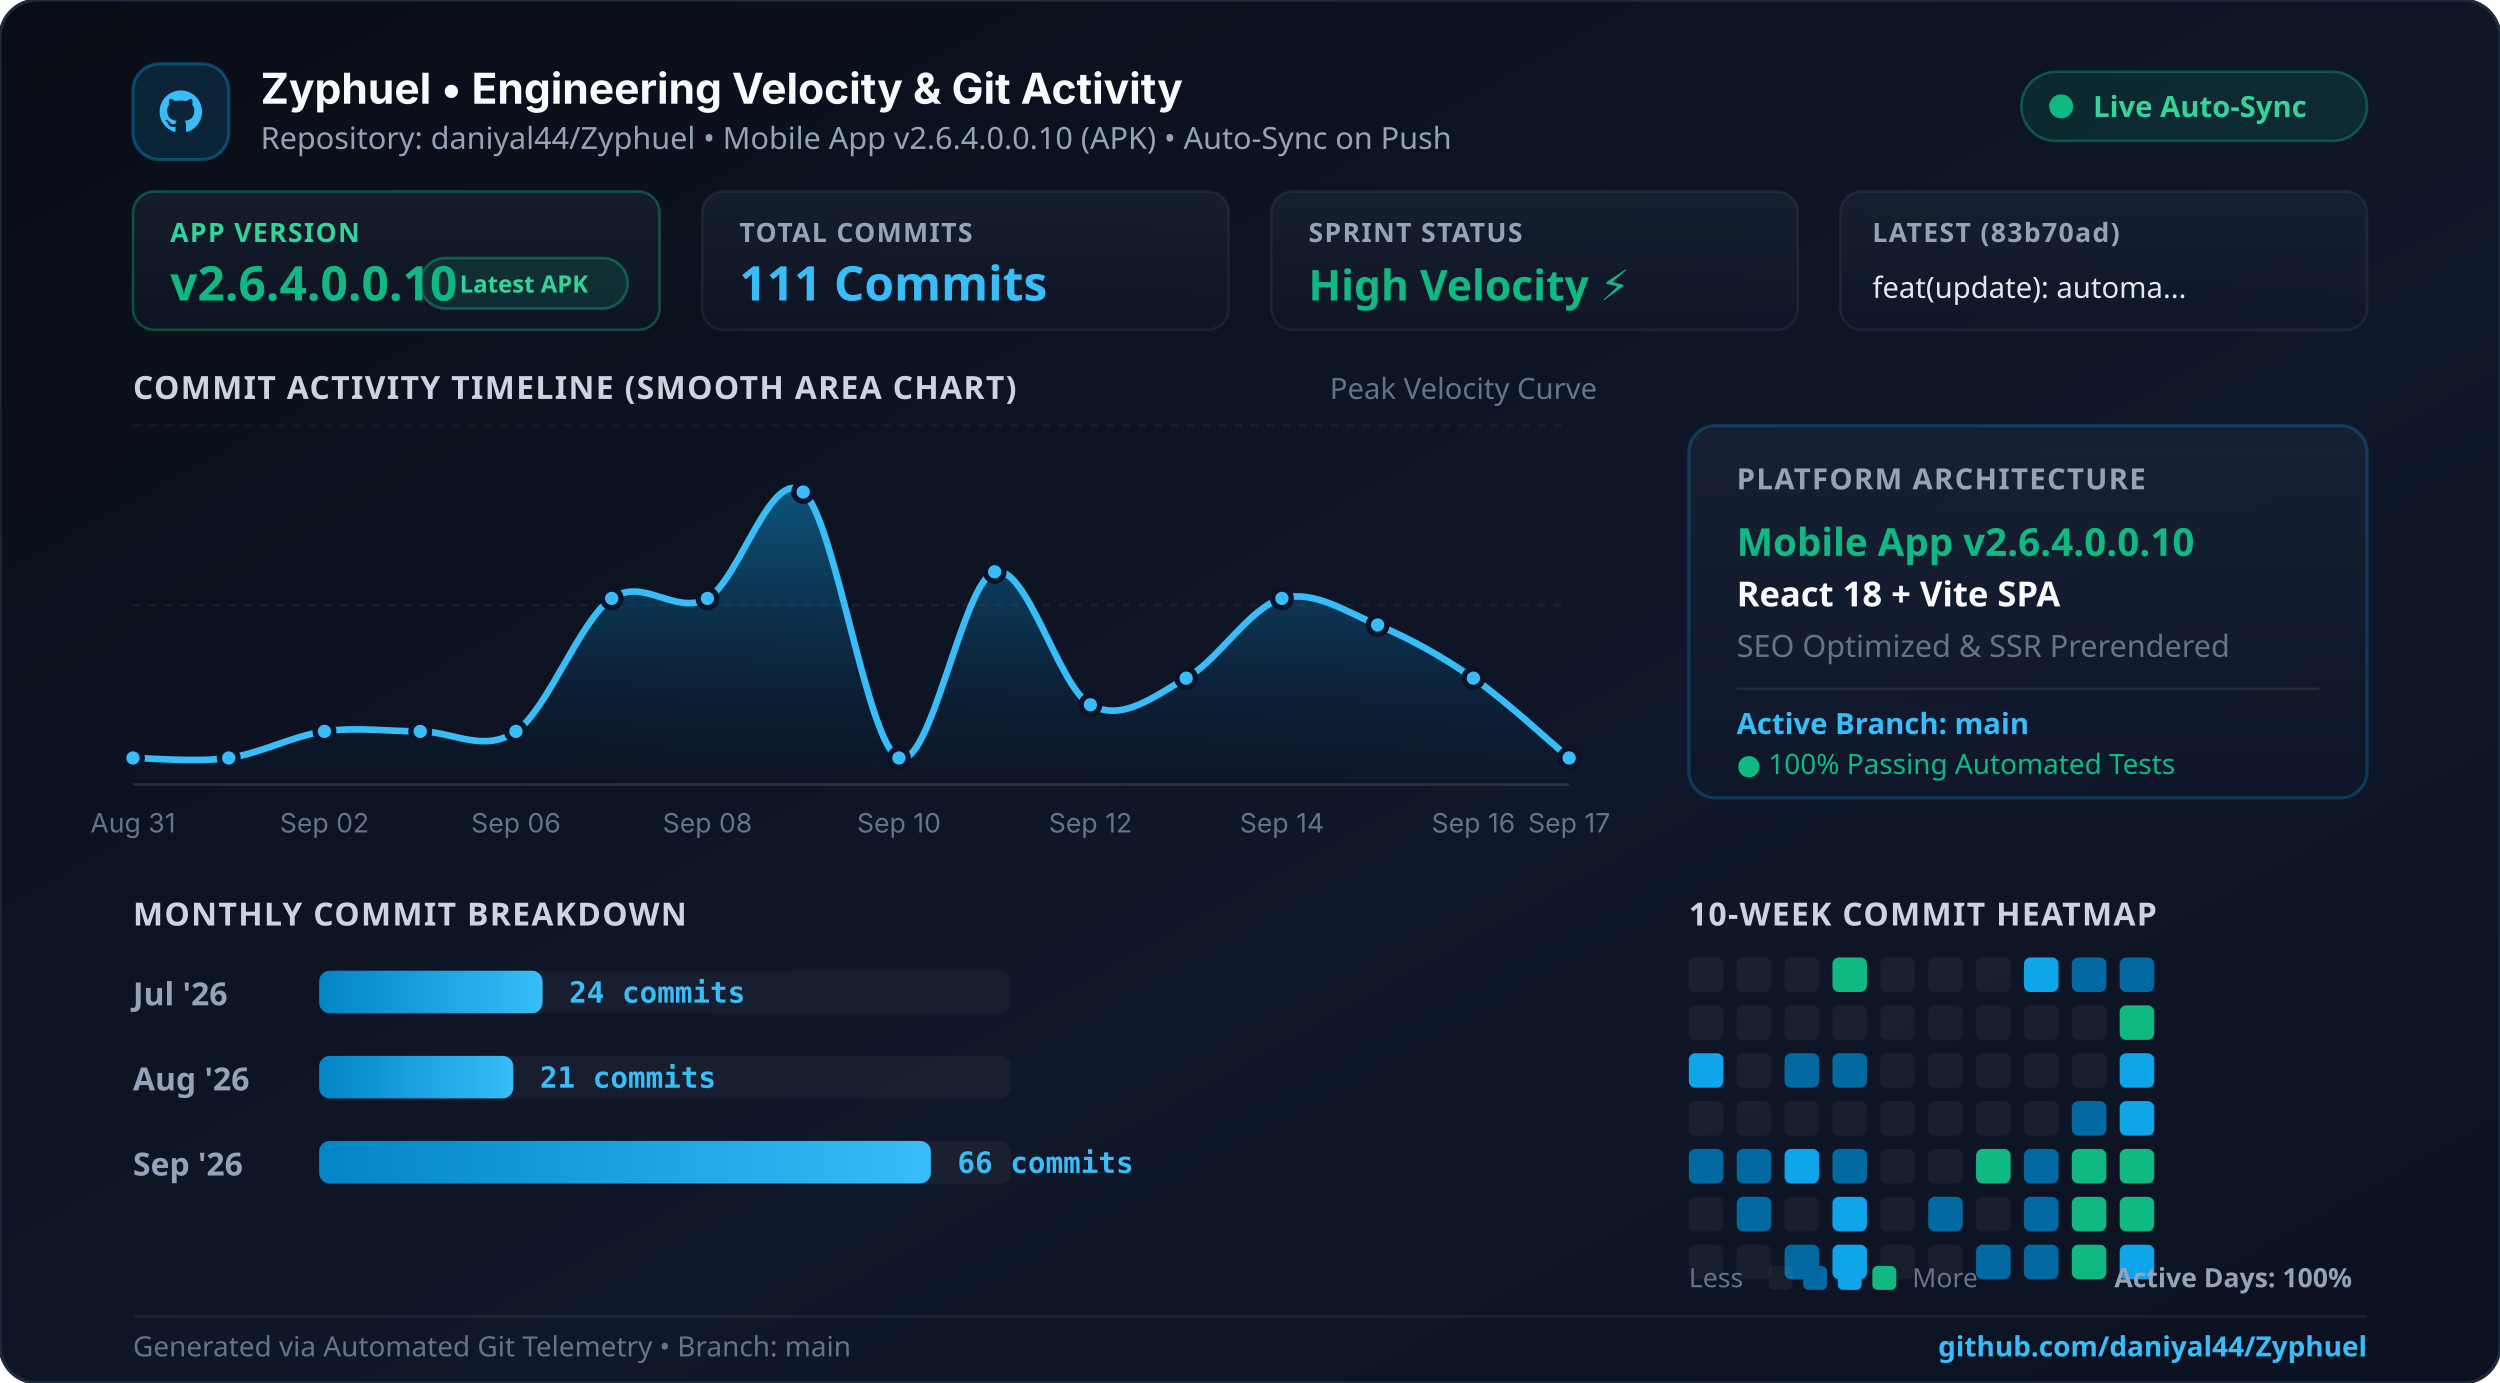
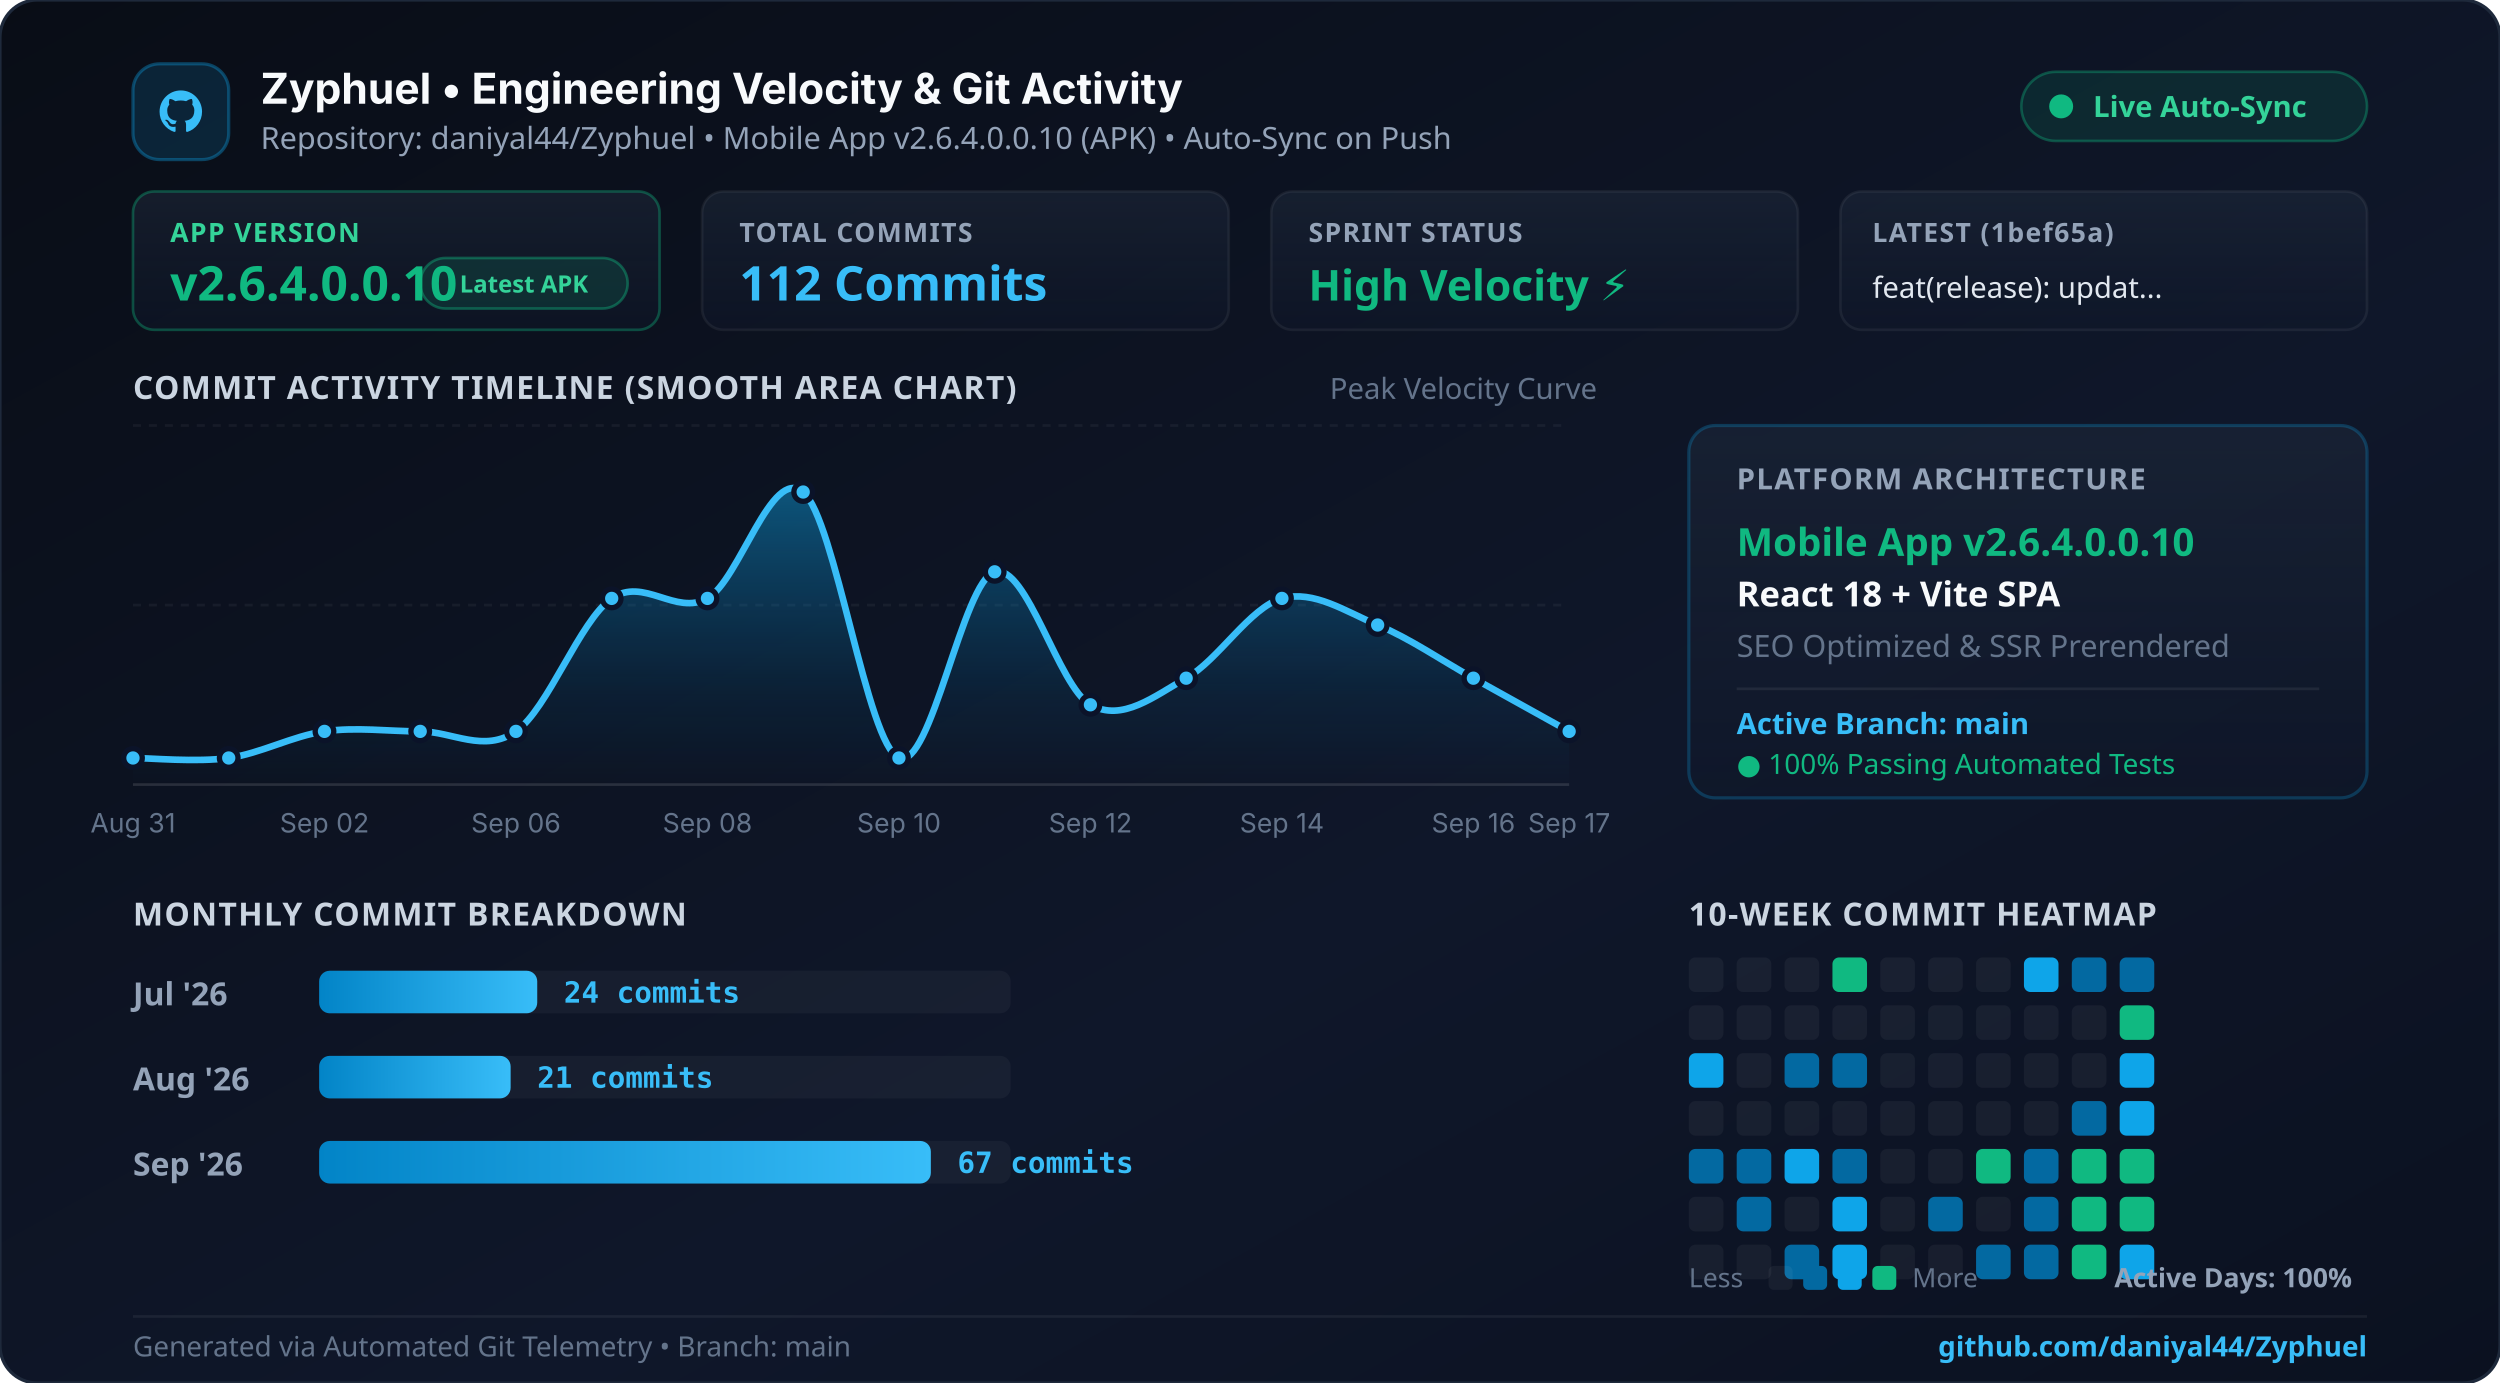
<svg xmlns="http://www.w3.org/2000/svg" width="940" height="520" viewBox="0 0 940 520" fill="none">
  <defs>
    <linearGradient id="bgGrad" x1="0%" y1="0%" x2="100%" y2="100%">
      <stop offset="0%" stop-color="#090d16" />
      <stop offset="60%" stop-color="#0f172a" />
      <stop offset="100%" stop-color="#0b1120" />
    </linearGradient>
    <linearGradient id="cardGrad" x1="0%" y1="0%" x2="0%" y2="100%">
      <stop offset="0%" stop-color="rgba(30, 41, 59, 0.55)" />
      <stop offset="100%" stop-color="rgba(15, 23, 42, 0.45)" />
    </linearGradient>
    <linearGradient id="areaGrad" x1="0%" y1="0%" x2="0%" y2="100%">
      <stop offset="0%" stop-color="#0ea5e9" stop-opacity="0.45" />
      <stop offset="70%" stop-color="#0284c7" stop-opacity="0.1" />
      <stop offset="100%" stop-color="#0284c7" stop-opacity="0.0" />
    </linearGradient>
    <linearGradient id="cyanGrad" x1="0%" y1="0%" x2="100%" y2="0%">
      <stop offset="0%" stop-color="#0284c7" />
      <stop offset="100%" stop-color="#38bdf8" />
    </linearGradient>
    <linearGradient id="topGlow" x1="0%" y1="0%" x2="100%" y2="0%">
      <stop offset="0%" stop-color="#0284c7" stop-opacity="0" />
      <stop offset="40%" stop-color="#38bdf8" stop-opacity="0.9" />
      <stop offset="70%" stop-color="#10b981" stop-opacity="0.8" />
      <stop offset="100%" stop-color="#10b981" stop-opacity="0" />
    </linearGradient>
  </defs>
  <rect width="940" height="520" rx="14" fill="url(#bgGrad)" stroke="#1e293b" stroke-width="1.2" />
  <line x1="60" y1="1.5" x2="880" y2="1.5" stroke="url(#topGlow)" stroke-width="2.5" />
  <g transform="translate(50, 24)">
    <rect width="36" height="36" rx="10" fill="rgba(14, 165, 233, 0.15)" stroke="rgba(14, 165, 233, 0.35)" stroke-width="1.2" />
    <path d="M18 10 C13.58 10 10 13.58 10 18 C10 21.54 12.29 24.53 15.47 25.59 C15.87 25.66 16.02 25.42 16.02 25.21 C16.02 25.02 16.01 24.39 16.01 23.63 C13.79 24.11 13.32 22.68 13.32 22.68 C12.95 21.76 12.43 21.51 12.43 21.51 C11.71 21.01 12.49 21.02 12.49 21.02 C13.28 21.08 13.7 21.84 13.7 21.84 C14.41 23.05 15.56 22.7 16.01 22.5 C16.08 21.99 16.29 21.63 16.51 21.43 C14.73 21.23 12.87 20.54 12.87 17.48 C12.87 16.61 13.18 15.9 13.69 15.34 C13.61 15.14 13.33 14.33 13.77 13.23 C13.77 13.23 14.44 13.01 15.97 14.05 C16.61 13.87 17.29 13.78 17.97 13.78 C18.65 13.78 19.33 13.87 19.97 14.05 C21.5 13.01 22.17 13.23 22.17 13.23 C22.61 14.33 22.33 15.14 22.25 15.34 C22.77 15.9 23.07 16.61 23.07 17.48 C23.07 20.55 21.2 21.23 19.42 21.43 C19.7 21.68 19.96 22.16 19.96 22.9 C19.96 23.95 19.95 24.8 19.95 25.21 C19.95 25.42 20.1 25.67 20.5 25.59 C23.68 24.53 25.97 21.54 25.97 18 C25.97 13.58 22.39 10 18 10 Z" fill="#38bdf8" />
    <text x="48" y="15" fill="#f8fafc" font-family="system-ui, -apple-system, sans-serif" font-size="16" font-weight="700">Zyphuel • Engineering Velocity &amp; Git Activity</text>
    <text x="48" y="32" fill="#94a3b8" font-family="system-ui, sans-serif" font-size="11.5">Repository: daniyal44/Zyphuel • Mobile App v2.6.4.0.0.10 (APK) • Auto-Sync on Push</text>
    <rect x="710" y="3" width="130" height="26" rx="13" fill="rgba(16, 185, 129, 0.12)" stroke="rgba(16, 185, 129, 0.35)" stroke-width="1" />
    <circle cx="725" cy="16" r="4.5" fill="#10b981" />
    <text x="737" y="20" fill="#34d399" font-family="system-ui, sans-serif" font-size="11" font-weight="700">Live Auto-Sync</text>
  </g>
  <g transform="translate(50, 72)">
    <rect x="0" y="0" width="198" height="52" rx="8" fill="url(#cardGrad)" stroke="rgba(16, 185, 129, 0.35)" />
    <text x="14" y="19" fill="#34d399" font-family="system-ui, sans-serif" font-size="10" font-weight="700" letter-spacing="0.5">APP VERSION</text>
    <text x="14" y="41" fill="#10b981" font-family="system-ui, sans-serif" font-size="18" font-weight="800">v2.6.4.0.0.10</text>
    <rect x="108" y="25" width="78" height="19" rx="9.5" fill="rgba(16, 185, 129, 0.15)" stroke="rgba(16, 185, 129, 0.4)" stroke-width="1" />
    <text x="147" y="38" fill="#34d399" font-family="system-ui, sans-serif" font-size="9" font-weight="700" text-anchor="middle">Latest APK</text>
    <rect x="214" y="0" width="198" height="52" rx="8" fill="url(#cardGrad)" stroke="rgba(255,255,255,0.06)" />
    <text x="228" y="19" fill="#94a3b8" font-family="system-ui, sans-serif" font-size="10" font-weight="700" letter-spacing="0.5">TOTAL COMMITS</text>
-     <text x="228" y="41" fill="#38bdf8" font-family="system-ui, sans-serif" font-size="18" font-weight="800">111 Commits</text>
+     <text x="228" y="41" fill="#38bdf8" font-family="system-ui, sans-serif" font-size="18" font-weight="800">112 Commits</text>
    <rect x="428" y="0" width="198" height="52" rx="8" fill="url(#cardGrad)" stroke="rgba(255,255,255,0.06)" />
    <text x="442" y="19" fill="#94a3b8" font-family="system-ui, sans-serif" font-size="10" font-weight="700" letter-spacing="0.5">SPRINT STATUS</text>
    <text x="442" y="41" fill="#10b981" font-family="system-ui, sans-serif" font-size="16" font-weight="800">High Velocity ⚡</text>
    <rect x="642" y="0" width="198" height="52" rx="8" fill="url(#cardGrad)" stroke="rgba(255,255,255,0.06)" />
-     <text x="654" y="19" fill="#94a3b8" font-family="system-ui, sans-serif" font-size="10" font-weight="700" letter-spacing="0.5">LATEST (83b70ad)</text>
-     <text x="654" y="40" fill="#e2e8f0" font-family="system-ui, sans-serif" font-size="11" font-weight="500">feat(update): automa...</text>
+     <text x="654" y="19" fill="#94a3b8" font-family="system-ui, sans-serif" font-size="10" font-weight="700" letter-spacing="0.5">LATEST (1bef65a)</text>
+     <text x="654" y="40" fill="#e2e8f0" font-family="system-ui, sans-serif" font-size="11" font-weight="500">feat(release): updat...</text>
  </g>
  <text x="50" y="150" fill="#cbd5e1" font-family="system-ui, sans-serif" font-size="12" font-weight="700" letter-spacing="0.5">COMMIT ACTIVITY TIMELINE (SMOOTH AREA CHART)</text>
  <text x="500" y="150" fill="#64748b" font-family="system-ui, sans-serif" font-size="11">Peak Velocity Curve</text>
  <line x1="50" y1="160" x2="590" y2="160" stroke="rgba(255,255,255,0.05)" stroke-dasharray="3 3" />
  <line x1="50" y1="227.5" x2="590" y2="227.5" stroke="rgba(255,255,255,0.05)" stroke-dasharray="3 3" />
  <line x1="50" y1="295" x2="590" y2="295" stroke="rgba(255,255,255,0.12)" />
-   <path d="M 50.0 285.0 C 56.0 285.0, 74.0 286.7, 86.0 285.0 C 98.0 283.3, 110.0 276.7, 122.0 275.0 C 134.0 273.3, 146.0 275.0, 158.0 275.0 C 170.0 275.0, 182.0 283.3, 194.0 275.0 C 206.0 266.7, 218.0 233.3, 230.0 225.0 C 242.0 216.7, 254.0 231.7, 266.0 225.0 C 278.0 218.3, 290.0 175.0, 302.0 185.0 C 314.0 195.0, 326.0 280.0, 338.0 285.0 C 350.0 290.0, 362.0 218.3, 374.0 215.0 C 386.0 211.7, 398.0 258.3, 410.0 265.0 C 422.0 271.7, 434.0 261.7, 446.0 255.0 C 458.0 248.3, 470.0 228.3, 482.0 225.0 C 494.0 221.7, 506.0 230.0, 518.0 235.0 C 530.0 240.0, 542.0 246.7, 554.0 255.0 C 566.0 263.3, 584.0 280.0, 590.0 285.0 L 590.0 295.0 L 50.0 295.0 Z" fill="url(#areaGrad)" />
-   <path d="M 50.0 285.0 C 56.0 285.0, 74.0 286.7, 86.0 285.0 C 98.0 283.3, 110.0 276.7, 122.0 275.0 C 134.0 273.3, 146.0 275.0, 158.0 275.0 C 170.0 275.0, 182.0 283.3, 194.0 275.0 C 206.0 266.7, 218.0 233.3, 230.0 225.0 C 242.0 216.7, 254.0 231.7, 266.0 225.0 C 278.0 218.3, 290.0 175.0, 302.0 185.0 C 314.0 195.0, 326.0 280.0, 338.0 285.0 C 350.0 290.0, 362.0 218.3, 374.0 215.0 C 386.0 211.7, 398.0 258.3, 410.0 265.0 C 422.0 271.7, 434.0 261.7, 446.0 255.0 C 458.0 248.3, 470.0 228.3, 482.0 225.0 C 494.0 221.7, 506.0 230.0, 518.0 235.0 C 530.0 240.0, 542.0 246.7, 554.0 255.0 C 566.0 263.3, 584.0 280.0, 590.0 285.0" fill="none" stroke="#38bdf8" stroke-width="2.5" stroke-linecap="round" />
+   <path d="M 50.0 285.0 C 56.0 285.0, 74.0 286.7, 86.0 285.0 C 98.0 283.3, 110.0 276.7, 122.0 275.0 C 134.0 273.3, 146.0 275.0, 158.0 275.0 C 170.0 275.0, 182.0 283.3, 194.0 275.0 C 206.0 266.7, 218.0 233.3, 230.0 225.0 C 242.0 216.7, 254.0 231.7, 266.0 225.0 C 278.0 218.3, 290.0 175.0, 302.0 185.0 C 314.0 195.0, 326.0 280.0, 338.0 285.0 C 350.0 290.0, 362.0 218.3, 374.0 215.0 C 386.0 211.7, 398.0 258.3, 410.0 265.0 C 422.0 271.7, 434.0 261.7, 446.0 255.0 C 458.0 248.3, 470.0 228.3, 482.0 225.0 C 494.0 221.7, 506.0 230.0, 518.0 235.0 C 530.0 240.0, 542.0 248.3, 554.0 255.0 C 566.0 261.7, 584.0 271.7, 590.0 275.0 L 590.0 295.0 L 50.0 295.0 Z" fill="url(#areaGrad)" />
+   <path d="M 50.0 285.0 C 56.0 285.0, 74.0 286.7, 86.0 285.0 C 98.0 283.3, 110.0 276.7, 122.0 275.0 C 134.0 273.3, 146.0 275.0, 158.0 275.0 C 170.0 275.0, 182.0 283.3, 194.0 275.0 C 206.0 266.7, 218.0 233.3, 230.0 225.0 C 242.0 216.7, 254.0 231.7, 266.0 225.0 C 278.0 218.3, 290.0 175.0, 302.0 185.0 C 314.0 195.0, 326.0 280.0, 338.0 285.0 C 350.0 290.0, 362.0 218.3, 374.0 215.0 C 386.0 211.7, 398.0 258.3, 410.0 265.0 C 422.0 271.7, 434.0 261.7, 446.0 255.0 C 458.0 248.3, 470.0 228.3, 482.0 225.0 C 494.0 221.7, 506.0 230.0, 518.0 235.0 C 530.0 240.0, 542.0 248.3, 554.0 255.0 C 566.0 261.7, 584.0 271.7, 590.0 275.0" fill="none" stroke="#38bdf8" stroke-width="2.5" stroke-linecap="round" />
  <circle cx="50.0" cy="285.0" r="3.5" fill="#38bdf8" stroke="#0b1329" stroke-width="2" />
  <text x="50.0" y="313" fill="#64748b" font-family="system-ui, -apple-system, sans-serif" font-size="10" text-anchor="middle">Aug 31</text>
  <circle cx="86.0" cy="285.0" r="3.5" fill="#38bdf8" stroke="#0b1329" stroke-width="2" />
  <circle cx="122.0" cy="275.0" r="3.5" fill="#38bdf8" stroke="#0b1329" stroke-width="2" />
  <text x="122.0" y="313" fill="#64748b" font-family="system-ui, -apple-system, sans-serif" font-size="10" text-anchor="middle">Sep 02</text>
  <circle cx="158.0" cy="275.0" r="3.5" fill="#38bdf8" stroke="#0b1329" stroke-width="2" />
  <circle cx="194.0" cy="275.0" r="3.5" fill="#38bdf8" stroke="#0b1329" stroke-width="2" />
  <text x="194.0" y="313" fill="#64748b" font-family="system-ui, -apple-system, sans-serif" font-size="10" text-anchor="middle">Sep 06</text>
  <circle cx="230.0" cy="225.0" r="3.5" fill="#38bdf8" stroke="#0b1329" stroke-width="2" />
  <circle cx="266.0" cy="225.0" r="3.5" fill="#38bdf8" stroke="#0b1329" stroke-width="2" />
  <text x="266.0" y="313" fill="#64748b" font-family="system-ui, -apple-system, sans-serif" font-size="10" text-anchor="middle">Sep 08</text>
  <circle cx="302.0" cy="185.0" r="3.5" fill="#38bdf8" stroke="#0b1329" stroke-width="2" />
  <circle cx="338.0" cy="285.0" r="3.5" fill="#38bdf8" stroke="#0b1329" stroke-width="2" />
  <text x="338.0" y="313" fill="#64748b" font-family="system-ui, -apple-system, sans-serif" font-size="10" text-anchor="middle">Sep 10</text>
  <circle cx="374.0" cy="215.0" r="3.5" fill="#38bdf8" stroke="#0b1329" stroke-width="2" />
  <circle cx="410.0" cy="265.0" r="3.5" fill="#38bdf8" stroke="#0b1329" stroke-width="2" />
  <text x="410.0" y="313" fill="#64748b" font-family="system-ui, -apple-system, sans-serif" font-size="10" text-anchor="middle">Sep 12</text>
  <circle cx="446.0" cy="255.0" r="3.5" fill="#38bdf8" stroke="#0b1329" stroke-width="2" />
  <circle cx="482.0" cy="225.0" r="3.5" fill="#38bdf8" stroke="#0b1329" stroke-width="2" />
  <text x="482.0" y="313" fill="#64748b" font-family="system-ui, -apple-system, sans-serif" font-size="10" text-anchor="middle">Sep 14</text>
  <circle cx="518.0" cy="235.0" r="3.5" fill="#38bdf8" stroke="#0b1329" stroke-width="2" />
  <circle cx="554.0" cy="255.0" r="3.5" fill="#38bdf8" stroke="#0b1329" stroke-width="2" />
  <text x="554.0" y="313" fill="#64748b" font-family="system-ui, -apple-system, sans-serif" font-size="10" text-anchor="middle">Sep 16</text>
-   <circle cx="590.0" cy="285.0" r="3.5" fill="#38bdf8" stroke="#0b1329" stroke-width="2" />
+   <circle cx="590.0" cy="275.0" r="3.5" fill="#38bdf8" stroke="#0b1329" stroke-width="2" />
  <text x="590.0" y="313" fill="#64748b" font-family="system-ui, -apple-system, sans-serif" font-size="10" text-anchor="middle">Sep 17</text>
  <g transform="translate(635, 160)">
    <rect width="255" height="140" rx="10" fill="url(#cardGrad)" stroke="rgba(14, 165, 233, 0.25)" stroke-width="1.2" />
    <text x="18" y="24" fill="#94a3b8" font-family="system-ui, sans-serif" font-size="11" font-weight="700" letter-spacing="0.5">PLATFORM ARCHITECTURE</text>
    <text x="18" y="49" fill="#10b981" font-family="system-ui, sans-serif" font-size="14.5" font-weight="700">Mobile App v2.6.4.0.0.10</text>
    <text x="18" y="68" fill="#f8fafc" font-family="system-ui, sans-serif" font-size="13" font-weight="600">React 18 + Vite SPA</text>
    <text x="18" y="87" fill="#64748b" font-family="system-ui, sans-serif" font-size="11.5">SEO Optimized &amp; SSR Prerendered</text>
    <line x1="18" y1="99" x2="237" y2="99" stroke="rgba(255,255,255,0.07)" />
    <text x="18" y="116" fill="#38bdf8" font-family="system-ui, sans-serif" font-size="11" font-weight="600">Active Branch: main</text>
    <text x="18" y="131" fill="#10b981" font-family="system-ui, sans-serif" font-size="10.5">● 100% Passing Automated Tests</text>
  </g>
  <text x="50" y="348" fill="#cbd5e1" font-family="system-ui, sans-serif" font-size="12" font-weight="700" letter-spacing="0.5">MONTHLY COMMIT BREAKDOWN</text>
  <text x="635" y="348" fill="#cbd5e1" font-family="system-ui, sans-serif" font-size="12" font-weight="700" letter-spacing="0.5">10-WEEK COMMIT HEATMAP</text>
  <text x="50" y="378" fill="#94a3b8" font-family="system-ui, sans-serif" font-size="12" font-weight="600">Jul '26</text>
  <rect x="120" y="365" width="260" height="16" rx="4" fill="rgba(255,255,255,0.04)" />
-   <rect x="120" y="365" width="84" height="16" rx="4" fill="url(#cyanGrad)" />
-   <text x="214" y="377" fill="#38bdf8" font-family="monospace" font-size="11" font-weight="700">24 commits</text>
+   <rect x="120" y="365" width="82" height="16" rx="4" fill="url(#cyanGrad)" />
+   <text x="212" y="377" fill="#38bdf8" font-family="monospace" font-size="11" font-weight="700">24 commits</text>
  <text x="50" y="410" fill="#94a3b8" font-family="system-ui, sans-serif" font-size="12" font-weight="600">Aug '26</text>
  <rect x="120" y="397" width="260" height="16" rx="4" fill="rgba(255,255,255,0.04)" />
-   <rect x="120" y="397" width="73" height="16" rx="4" fill="url(#cyanGrad)" />
-   <text x="203" y="409" fill="#38bdf8" font-family="monospace" font-size="11" font-weight="700">21 commits</text>
+   <rect x="120" y="397" width="72" height="16" rx="4" fill="url(#cyanGrad)" />
+   <text x="202" y="409" fill="#38bdf8" font-family="monospace" font-size="11" font-weight="700">21 commits</text>
  <text x="50" y="442" fill="#94a3b8" font-family="system-ui, sans-serif" font-size="12" font-weight="600">Sep '26</text>
  <rect x="120" y="429" width="260" height="16" rx="4" fill="rgba(255,255,255,0.04)" />
  <rect x="120" y="429" width="230" height="16" rx="4" fill="url(#cyanGrad)" />
-   <text x="360" y="441" fill="#38bdf8" font-family="monospace" font-size="11" font-weight="700">66 commits</text>
+   <text x="360" y="441" fill="#38bdf8" font-family="monospace" font-size="11" font-weight="700">67 commits</text>
  <g>
    <rect x="635" y="360" width="13" height="13" rx="2.5" fill="rgba(255,255,255,0.05)" />
    <rect x="635" y="378" width="13" height="13" rx="2.5" fill="rgba(255,255,255,0.05)" />
    <rect x="635" y="396" width="13" height="13" rx="2.5" fill="#0ea5e9" />
    <rect x="635" y="414" width="13" height="13" rx="2.5" fill="rgba(255,255,255,0.05)" />
    <rect x="635" y="432" width="13" height="13" rx="2.5" fill="#0369a1" />
    <rect x="635" y="450" width="13" height="13" rx="2.5" fill="rgba(255,255,255,0.05)" />
    <rect x="635" y="468" width="13" height="13" rx="2.5" fill="rgba(255,255,255,0.05)" />
    <rect x="653" y="360" width="13" height="13" rx="2.5" fill="rgba(255,255,255,0.05)" />
    <rect x="653" y="378" width="13" height="13" rx="2.5" fill="rgba(255,255,255,0.05)" />
    <rect x="653" y="396" width="13" height="13" rx="2.5" fill="rgba(255,255,255,0.05)" />
    <rect x="653" y="414" width="13" height="13" rx="2.5" fill="rgba(255,255,255,0.05)" />
    <rect x="653" y="432" width="13" height="13" rx="2.5" fill="#0369a1" />
    <rect x="653" y="450" width="13" height="13" rx="2.5" fill="#0369a1" />
    <rect x="653" y="468" width="13" height="13" rx="2.5" fill="rgba(255,255,255,0.05)" />
    <rect x="671" y="360" width="13" height="13" rx="2.5" fill="rgba(255,255,255,0.05)" />
    <rect x="671" y="378" width="13" height="13" rx="2.5" fill="rgba(255,255,255,0.05)" />
    <rect x="671" y="396" width="13" height="13" rx="2.5" fill="#0369a1" />
    <rect x="671" y="414" width="13" height="13" rx="2.5" fill="rgba(255,255,255,0.05)" />
    <rect x="671" y="432" width="13" height="13" rx="2.5" fill="#0ea5e9" />
    <rect x="671" y="450" width="13" height="13" rx="2.5" fill="rgba(255,255,255,0.05)" />
    <rect x="671" y="468" width="13" height="13" rx="2.5" fill="#0369a1" />
    <rect x="689" y="360" width="13" height="13" rx="2.5" fill="#10b981" />
    <rect x="689" y="378" width="13" height="13" rx="2.5" fill="rgba(255,255,255,0.05)" />
    <rect x="689" y="396" width="13" height="13" rx="2.5" fill="#0369a1" />
    <rect x="689" y="414" width="13" height="13" rx="2.5" fill="rgba(255,255,255,0.05)" />
    <rect x="689" y="432" width="13" height="13" rx="2.5" fill="#0369a1" />
    <rect x="689" y="450" width="13" height="13" rx="2.5" fill="#0ea5e9" />
    <rect x="689" y="468" width="13" height="13" rx="2.5" fill="#0ea5e9" />
    <rect x="707" y="360" width="13" height="13" rx="2.5" fill="rgba(255,255,255,0.05)" />
    <rect x="707" y="378" width="13" height="13" rx="2.5" fill="rgba(255,255,255,0.05)" />
    <rect x="707" y="396" width="13" height="13" rx="2.5" fill="rgba(255,255,255,0.05)" />
    <rect x="707" y="414" width="13" height="13" rx="2.5" fill="rgba(255,255,255,0.05)" />
    <rect x="707" y="432" width="13" height="13" rx="2.5" fill="rgba(255,255,255,0.05)" />
    <rect x="707" y="450" width="13" height="13" rx="2.5" fill="rgba(255,255,255,0.05)" />
    <rect x="707" y="468" width="13" height="13" rx="2.5" fill="rgba(255,255,255,0.05)" />
    <rect x="725" y="360" width="13" height="13" rx="2.5" fill="rgba(255,255,255,0.05)" />
    <rect x="725" y="378" width="13" height="13" rx="2.5" fill="rgba(255,255,255,0.05)" />
    <rect x="725" y="396" width="13" height="13" rx="2.5" fill="rgba(255,255,255,0.05)" />
    <rect x="725" y="414" width="13" height="13" rx="2.5" fill="rgba(255,255,255,0.05)" />
    <rect x="725" y="432" width="13" height="13" rx="2.5" fill="rgba(255,255,255,0.05)" />
    <rect x="725" y="450" width="13" height="13" rx="2.5" fill="#0369a1" />
    <rect x="725" y="468" width="13" height="13" rx="2.5" fill="rgba(255,255,255,0.05)" />
    <rect x="743" y="360" width="13" height="13" rx="2.5" fill="rgba(255,255,255,0.05)" />
    <rect x="743" y="378" width="13" height="13" rx="2.5" fill="rgba(255,255,255,0.05)" />
    <rect x="743" y="396" width="13" height="13" rx="2.5" fill="rgba(255,255,255,0.05)" />
    <rect x="743" y="414" width="13" height="13" rx="2.5" fill="rgba(255,255,255,0.05)" />
    <rect x="743" y="432" width="13" height="13" rx="2.5" fill="#10b981" />
    <rect x="743" y="450" width="13" height="13" rx="2.5" fill="rgba(255,255,255,0.05)" />
    <rect x="743" y="468" width="13" height="13" rx="2.5" fill="#0369a1" />
    <rect x="761" y="360" width="13" height="13" rx="2.5" fill="#0ea5e9" />
    <rect x="761" y="378" width="13" height="13" rx="2.5" fill="rgba(255,255,255,0.05)" />
    <rect x="761" y="396" width="13" height="13" rx="2.5" fill="rgba(255,255,255,0.05)" />
    <rect x="761" y="414" width="13" height="13" rx="2.5" fill="rgba(255,255,255,0.05)" />
    <rect x="761" y="432" width="13" height="13" rx="2.5" fill="#0369a1" />
    <rect x="761" y="450" width="13" height="13" rx="2.5" fill="#0369a1" />
    <rect x="761" y="468" width="13" height="13" rx="2.5" fill="#0369a1" />
    <rect x="779" y="360" width="13" height="13" rx="2.5" fill="#0369a1" />
    <rect x="779" y="378" width="13" height="13" rx="2.5" fill="rgba(255,255,255,0.05)" />
    <rect x="779" y="396" width="13" height="13" rx="2.5" fill="rgba(255,255,255,0.05)" />
    <rect x="779" y="414" width="13" height="13" rx="2.5" fill="#0369a1" />
    <rect x="779" y="432" width="13" height="13" rx="2.5" fill="#10b981" />
    <rect x="779" y="450" width="13" height="13" rx="2.5" fill="#10b981" />
    <rect x="779" y="468" width="13" height="13" rx="2.5" fill="#10b981" />
    <rect x="797" y="360" width="13" height="13" rx="2.5" fill="#0369a1" />
    <rect x="797" y="378" width="13" height="13" rx="2.5" fill="#10b981" />
    <rect x="797" y="396" width="13" height="13" rx="2.5" fill="#0ea5e9" />
    <rect x="797" y="414" width="13" height="13" rx="2.5" fill="#0ea5e9" />
    <rect x="797" y="432" width="13" height="13" rx="2.5" fill="#10b981" />
    <rect x="797" y="450" width="13" height="13" rx="2.5" fill="#10b981" />
    <rect x="797" y="468" width="13" height="13" rx="2.5" fill="#0ea5e9" />
    <g transform="translate(635, 475)">
      <text x="0" y="9" fill="#64748b" font-family="system-ui, sans-serif" font-size="10">Less</text>
      <rect x="30" y="1" width="9" height="9" rx="2" fill="rgba(255,255,255,0.05)" />
      <rect x="43" y="1" width="9" height="9" rx="2" fill="#0369a1" />
      <rect x="56" y="1" width="9" height="9" rx="2" fill="#0ea5e9" />
      <rect x="69" y="1" width="9" height="9" rx="2" fill="#10b981" />
      <text x="84" y="9" fill="#64748b" font-family="system-ui, sans-serif" font-size="10">More</text>
      <text x="160" y="9" fill="#94a3b8" font-family="system-ui, sans-serif" font-size="10" font-weight="600">Active Days: 100%</text>
    </g>
  </g>
  <line x1="50" y1="495" x2="890" y2="495" stroke="rgba(255,255,255,0.06)" />
  <text x="50" y="510" fill="#64748b" font-family="system-ui, sans-serif" font-size="10.5">Generated via Automated Git Telemetry • Branch: main</text>
  <text x="890" y="510" fill="#38bdf8" font-family="system-ui, sans-serif" font-size="10.5" font-weight="600" text-anchor="end">github.com/daniyal44/Zyphuel</text>
</svg>
